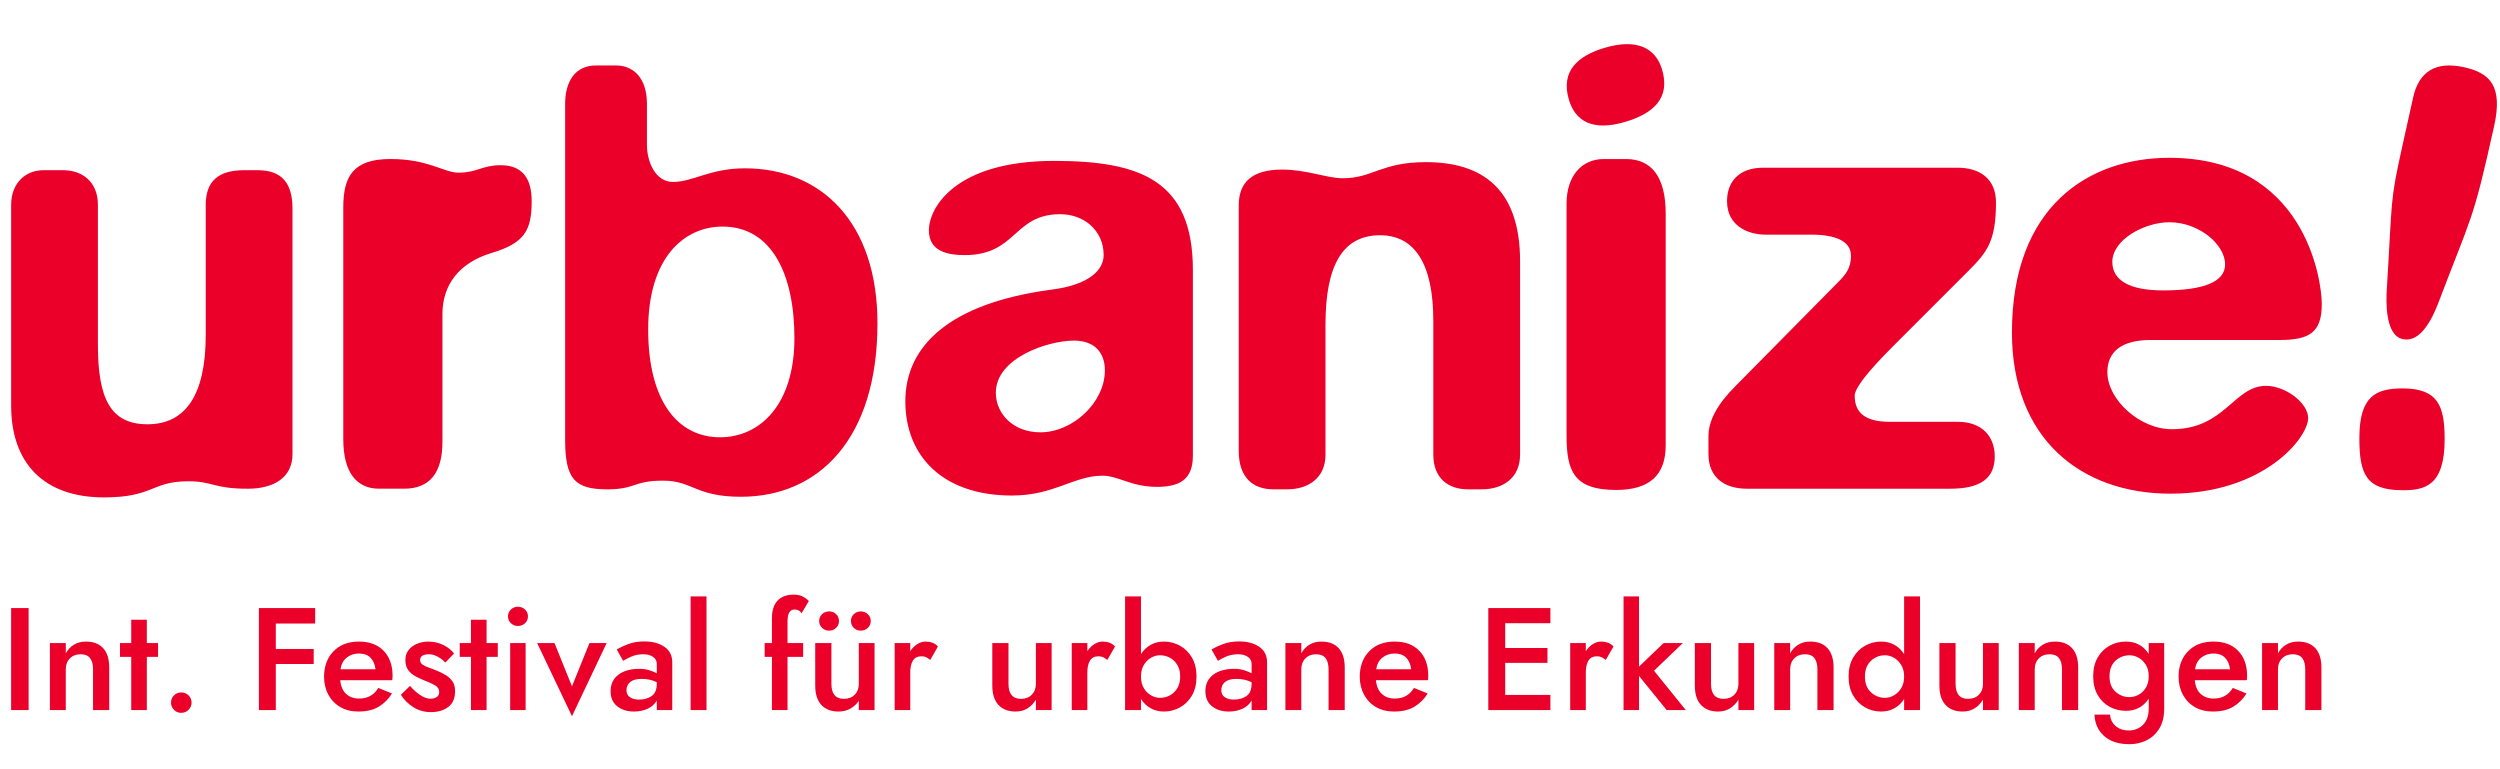
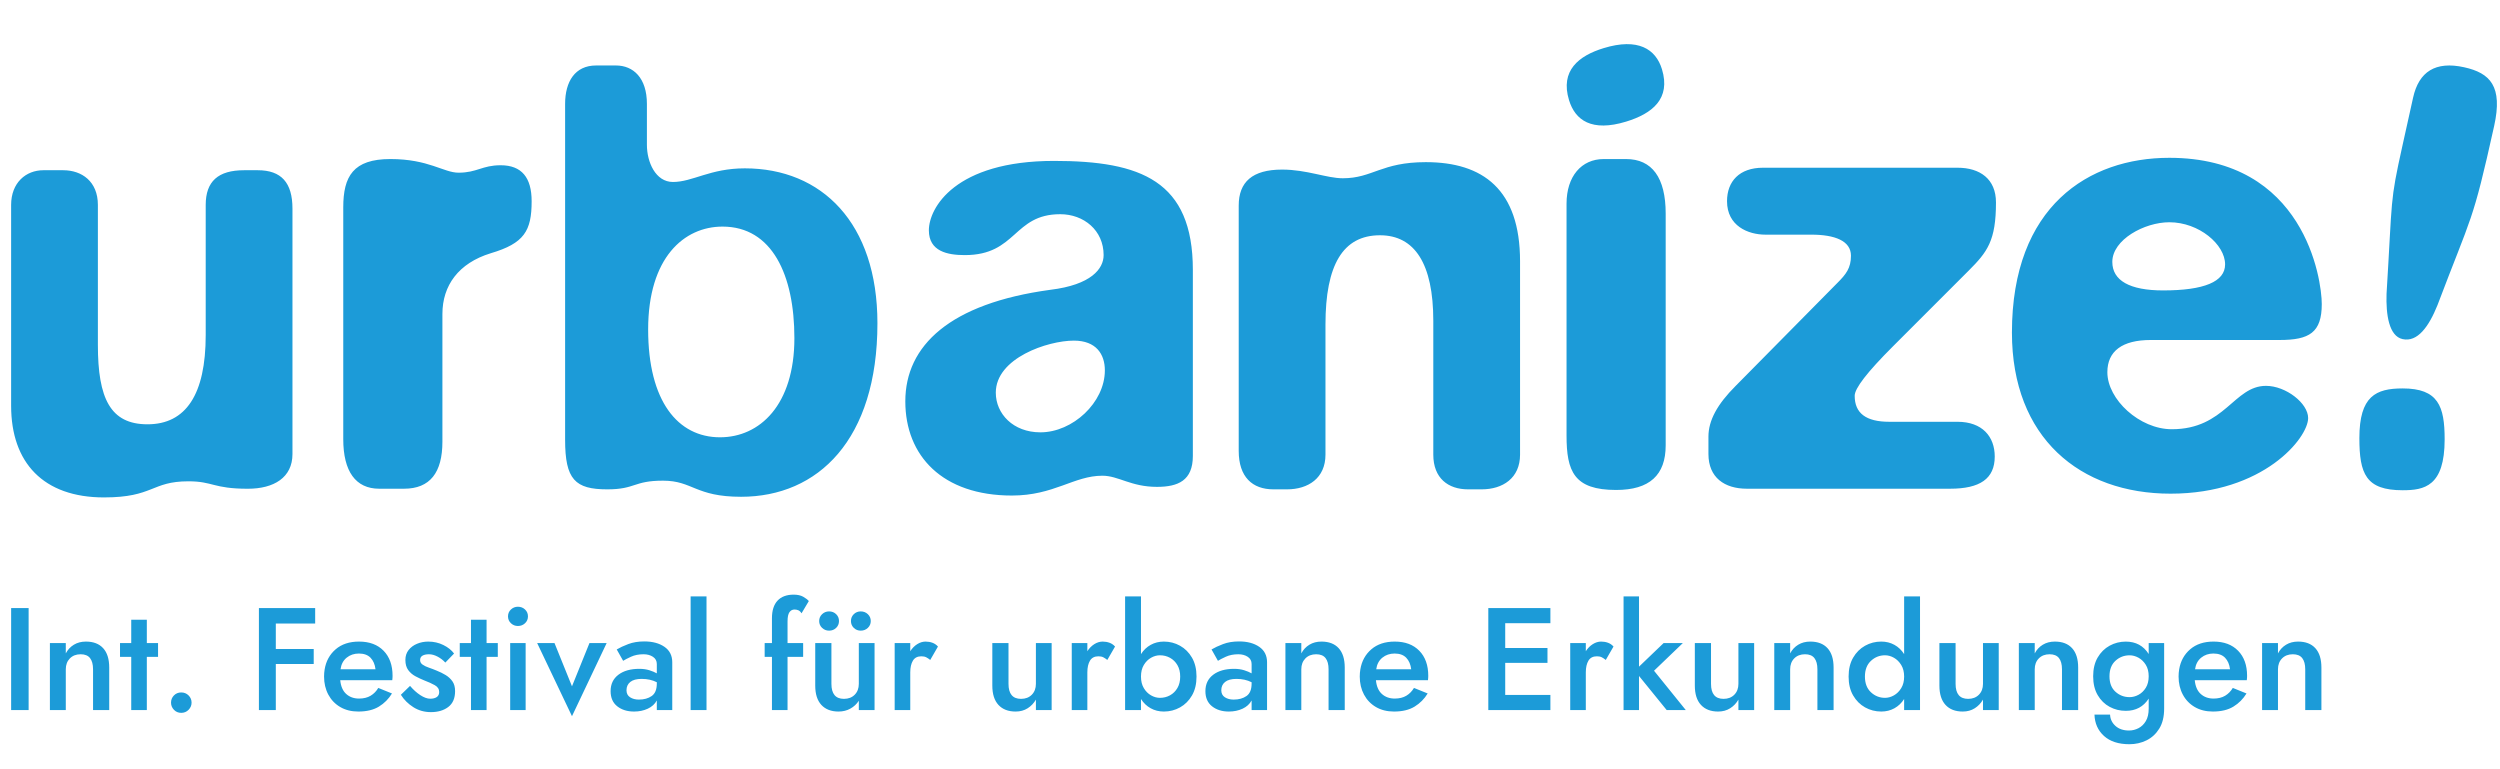
<svg xmlns="http://www.w3.org/2000/svg" width="937.77" height="288.25" version="1.1" viewBox="0 0 937.77 288.25" xml:space="preserve">
-   <g transform="matrix(1.3333 0 0 -1.3333 0 288.25)">
-     <g transform="scale(.1)" fill="#ea0029">
-       <g transform="matrix(9.3377 0 0 9.3377 6485.5 279.02)">
-         <path d="m0 0c0 1.464-0.3 2.583-0.901 3.36-0.599 0.775-1.544 1.163-2.832 1.163-1.346 0-2.429-0.417-3.249-1.252-0.82-0.833-1.23-1.924-1.23-3.271v-12.296h-4.787v20.2h4.787v-3.117c0.585 1.112 1.398 1.983 2.437 2.613 1.04 0.629 2.247 0.943 3.623 0.943 2.254 0 3.989-0.665 5.204-1.997 1.215-1.333 1.822-3.272 1.822-5.819v-12.823h-4.874zm-22.659 0h-10.54c0.205 1.493 0.82 2.657 1.844 3.492 1.026 0.834 2.254 1.251 3.689 1.251 1.523 0 2.694-0.425 3.514-1.274 0.819-0.848 1.317-2.005 1.493-3.469m5.138-1.976c0 3.191-0.901 5.708-2.702 7.553-1.799 1.844-4.267 2.767-7.398 2.767-2.899 0-5.248-0.776-7.049-2.328-1.801-1.551-2.906-3.571-3.316-6.06-0.058-0.351-0.102-0.702-0.132-1.054-0.029-0.351-0.043-0.717-0.043-1.098 0-2.02 0.424-3.828 1.273-5.423s2.05-2.848 3.602-3.755c1.551-0.907 3.366-1.361 5.444-1.361 2.519 0 4.59 0.498 6.215 1.493 1.625 0.996 2.934 2.313 3.93 3.952l-4.128 1.67c-0.586-0.996-1.354-1.78-2.306-2.351-0.951-0.57-2.115-0.856-3.49-0.856-1.552 0-2.84 0.461-3.865 1.384-1.025 0.922-1.625 2.305-1.8 4.149h15.676c0.03 0.235 0.052 0.469 0.066 0.703 0.015 0.234 0.023 0.439 0.023 0.615m-55.771 1.976c0 1.464-0.301 2.583-0.9 3.36-0.601 0.775-1.544 1.163-2.833 1.163-1.347 0-2.43-0.417-3.25-1.252-0.82-0.833-1.228-1.924-1.228-3.271v-12.296h-4.788v20.2h4.788v-3.117c0.584 1.112 1.397 1.983 2.436 2.613 1.039 0.629 2.247 0.943 3.624 0.943 2.253 0 3.988-0.665 5.203-1.997 1.215-1.333 1.823-3.272 1.823-5.819v-12.823h-4.875zm-32.057 7.904h-4.875v-12.823c0-2.547 0.616-4.486 1.844-5.818 1.23-1.332 2.958-1.998 5.182-1.998 1.377 0 2.585 0.329 3.624 0.988s1.866 1.53 2.481 2.613v-3.162h4.743v20.2h-4.743v-12.296c0-1.345-0.41-2.437-1.23-3.271-0.82-0.835-1.903-1.251-3.25-1.251-2.517 0-3.776 1.507-3.776 4.522zm-16.38-6.608c-0.585 0.951-1.318 1.676-2.195 2.173-0.879 0.498-1.772 0.747-2.68 0.747-1.638 0-3.059-0.564-4.259-1.691s-1.801-2.701-1.801-4.721 0.601-3.594 1.801-4.72c1.2-1.127 2.621-1.691 4.259-1.691 0.908 0 1.801 0.249 2.68 0.746 0.877 0.499 1.61 1.223 2.195 2.175 0.586 0.951 0.878 2.114 0.878 3.49s-0.292 2.54-0.878 3.492m0.878-13.592v3.337c-0.761-1.2-1.735-2.129-2.92-2.788s-2.51-0.988-3.974-0.988c-1.757 0-3.382 0.418-4.875 1.251-1.493 0.835-2.693 2.036-3.6 3.602-0.909 1.566-1.362 3.462-1.362 5.686 0 2.226 0.453 4.121 1.362 5.688 0.907 1.565 2.107 2.766 3.6 3.6 1.493 0.835 3.118 1.252 4.875 1.252 1.464 0 2.789-0.33 3.974-0.988 1.185-0.659 2.159-1.589 2.92-2.789v17.39h4.786v-34.253zm-26.129 0h4.875v12.823c0 2.547-0.608 4.486-1.823 5.819-1.214 1.332-2.948 1.997-5.203 1.997-1.377 0-2.584-0.314-3.623-0.943-1.04-0.63-1.852-1.501-2.437-2.613v3.117h-4.786v-20.2h4.786v12.296c0 1.347 0.41 2.438 1.229 3.271 0.82 0.835 1.903 1.252 3.25 1.252 1.288 0 2.232-0.388 2.832-1.163 0.601-0.777 0.9-1.896 0.9-3.36zm-32.056 7.904c0-3.015 1.258-4.522 3.776-4.522 1.347 0 2.43 0.416 3.25 1.251 0.82 0.834 1.23 1.926 1.23 3.271v12.296h4.742v-20.2h-4.742v3.162c-0.616-1.083-1.442-1.954-2.482-2.613-1.039-0.659-2.246-0.988-3.622-0.988-2.226 0-3.953 0.666-5.183 1.998-1.229 1.332-1.844 3.271-1.844 5.818v12.823h4.875zm-21.694 5.182v21.167h-4.655v-34.253h4.655v10.276l8.343-10.276h5.754l-9.574 11.857 8.695 8.343h-5.797zm-10.013 2.02c-0.438 0.352-0.848 0.623-1.228 0.813-0.382 0.19-0.864 0.285-1.45 0.285-1.171 0-2.02-0.439-2.547-1.317-0.527-0.879-0.79-2.049-0.79-3.513v-11.374h-4.699v20.2h4.699v-2.458c0.586 0.907 1.287 1.617 2.107 2.129 0.82 0.513 1.655 0.768 2.504 0.768 0.731 0 1.419-0.116 2.064-0.35 0.644-0.234 1.2-0.616 1.668-1.143zm-17.564-0.877v4.479h-12.735v7.465h13.613v4.566h-18.707v-30.739h18.707v4.567h-13.613v9.662zm-42.552 1.536c-0.82 0.849-1.992 1.274-3.513 1.274-1.435 0-2.665-0.417-3.689-1.251-1.025-0.835-1.64-1.999-1.844-3.492h10.539c-0.176 1.464-0.673 2.621-1.493 3.469m6.608-6.06c-0.014-0.234-0.036-0.468-0.065-0.703h-15.678c0.176-1.844 0.777-3.227 1.801-4.149 1.024-0.923 2.313-1.384 3.864-1.384 1.376 0 2.54 0.286 3.492 0.856 0.951 0.571 1.72 1.355 2.305 2.351l4.128-1.67c-0.996-1.639-2.306-2.956-3.931-3.952-1.625-0.995-3.696-1.493-6.213-1.493-2.079 0-3.894 0.454-5.446 1.361-1.551 0.907-2.751 2.16-3.6 3.755-0.85 1.596-1.274 3.403-1.274 5.423 0 0.381 0.015 0.747 0.044 1.098 0.029 0.352 0.073 0.703 0.132 1.054 0.41 2.489 1.514 4.509 3.315 6.06 1.801 1.552 4.15 2.328 7.048 2.328 3.133 0 5.599-0.922 7.4-2.767s2.701-4.362 2.701-7.553c0-0.176-8e-3 -0.381-0.023-0.615m-30.014-9.705h4.874v12.823c0 2.547-0.607 4.486-1.822 5.819-1.215 1.332-2.95 1.997-5.204 1.997-1.376 0-2.583-0.314-3.623-0.943-1.039-0.63-1.852-1.501-2.437-2.613v3.117h-4.787v-20.2h4.787v12.296c0 1.347 0.41 2.438 1.23 3.271 0.819 0.835 1.903 1.252 3.249 1.252 1.288 0 2.233-0.388 2.832-1.163 0.601-0.777 0.901-1.896 0.901-3.36zm-23.186 8.388c-1.318 0.673-2.84 1.009-4.568 1.009-1.522 0-2.664-0.306-3.425-0.922-0.762-0.614-1.142-1.449-1.142-2.502 0-0.937 0.359-1.64 1.076-2.109 0.718-0.468 1.603-0.702 2.657-0.702 1.551 0 2.84 0.358 3.864 1.076 1.025 0.717 1.538 1.969 1.538 3.755zm0-8.388v2.899c-0.586-1.083-1.493-1.911-2.723-2.482-1.23-0.57-2.606-0.856-4.129-0.856-2.048 0-3.739 0.527-5.072 1.581-1.332 1.054-1.997 2.576-1.997 4.567 0 2.108 0.782 3.754 2.349 4.941 1.566 1.185 3.667 1.778 6.302 1.778 1.112 0 2.114-0.139 3.008-0.417 0.892-0.278 1.646-0.594 2.262-0.945v2.811c0 0.936-0.389 1.661-1.164 2.174-0.777 0.512-1.72 0.768-2.833 0.768-1.434 0-2.693-0.249-3.777-0.746-1.083-0.498-1.873-0.908-2.37-1.23l-1.933 3.426c0.937 0.556 2.101 1.098 3.491 1.624 1.39 0.527 2.994 0.791 4.809 0.791 2.488 0 4.516-0.542 6.082-1.625s2.349-2.635 2.349-4.655v-14.404zm-21.518 10.1c0-1.346-0.279-2.496-0.835-3.447-0.556-0.952-1.295-1.683-2.217-2.195-0.922-0.513-1.94-0.769-3.053-0.769-0.907 0-1.799 0.249-2.678 0.746-0.878 0.499-1.603 1.223-2.173 2.175-0.572 0.951-0.858 2.114-0.858 3.49s0.286 2.54 0.858 3.492c0.57 0.951 1.295 1.676 2.173 2.173 0.879 0.498 1.771 0.747 2.678 0.747 1.113 0 2.131-0.256 3.053-0.769 0.922-0.512 1.661-1.244 2.217-2.196 0.556-0.951 0.835-2.1 0.835-3.447m4.918 0c0 2.226-0.454 4.121-1.361 5.688-0.908 1.565-2.108 2.766-3.602 3.6-1.493 0.835-3.118 1.252-4.874 1.252-1.464 0-2.788-0.33-3.974-0.988-1.186-0.659-2.159-1.589-2.921-2.789v17.39h-4.786v-34.253h4.786v3.337c0.762-1.2 1.735-2.129 2.921-2.788s2.51-0.988 3.974-0.988c1.756 0 3.381 0.418 4.874 1.251 1.494 0.835 2.694 2.036 3.602 3.602 0.907 1.566 1.361 3.462 1.361 5.686m-26.875 5.006c-0.439 0.352-0.849 0.623-1.229 0.813-0.382 0.19-0.864 0.285-1.45 0.285-1.171 0-2.02-0.439-2.547-1.317-0.527-0.879-0.79-2.049-0.79-3.513v-11.374h-4.699v20.2h4.699v-2.458c0.585 0.907 1.288 1.617 2.107 2.129 0.82 0.513 1.654 0.768 2.504 0.768 0.732 0 1.419-0.116 2.064-0.35 0.644-0.234 1.2-0.616 1.668-1.143zm-29.774 5.094h-4.874v-12.823c0-2.547 0.615-4.486 1.844-5.818 1.23-1.332 2.958-1.998 5.182-1.998 1.376 0 2.583 0.329 3.623 0.988 1.039 0.659 1.866 1.53 2.481 2.613v-3.162h4.743v20.2h-4.743v-12.296c0-1.345-0.41-2.437-1.229-3.271-0.82-0.835-1.903-1.251-3.25-1.251-2.517 0-3.777 1.507-3.777 4.522zm-23.58-5.094c-0.44 0.352-0.85 0.623-1.23 0.813s-0.864 0.285-1.45 0.285c-1.171 0-2.02-0.439-2.547-1.317-0.527-0.879-0.79-2.049-0.79-3.513v-11.374h-4.699v20.2h4.699v-2.458c0.586 0.907 1.289 1.617 2.108 2.129 0.82 0.513 1.654 0.768 2.503 0.768 0.732 0 1.42-0.116 2.064-0.35s1.2-0.616 1.668-1.143zm-29.774 5.094h-4.875v-12.823c0-2.547 0.615-4.486 1.845-5.818 1.229-1.332 2.957-1.998 5.181-1.998 1.318 0 2.504 0.293 3.558 0.879 1.053 0.584 1.903 1.376 2.547 2.37v-2.81h4.742v20.2h-4.742v-12.296c0-1.345-0.41-2.437-1.23-3.271-0.82-0.835-1.903-1.251-3.25-1.251-2.517 0-3.776 1.507-3.776 4.522zm5.885 6.631c0 0.82 0.285 1.508 0.856 2.064 0.571 0.557 1.266 0.835 2.086 0.835 0.849 0 1.566-0.278 2.151-0.835 0.585-0.556 0.878-1.244 0.878-2.064s-0.293-1.507-0.878-2.063-1.302-0.835-2.151-0.835c-0.82 0-1.515 0.279-2.086 0.835s-0.856 1.243-0.856 2.063m-8.696-2.063c0.586-0.556 1.288-0.835 2.108-0.835 0.849 0 1.559 0.279 2.13 0.835s0.856 1.243 0.856 2.063-0.285 1.508-0.856 2.064c-0.571 0.557-1.281 0.835-2.13 0.835-0.82 0-1.522-0.278-2.108-0.835-0.585-0.556-0.878-1.244-0.878-2.064s0.293-1.507 0.878-2.063m-6.191 4.391c-0.293 0.469-0.622 0.775-0.988 0.922-0.366 0.146-0.739 0.22-1.12 0.22-0.644 0-1.156-0.271-1.537-0.813-0.38-0.541-0.571-1.457-0.571-2.744v-6.544h4.699v-4.172h-4.699v-16.028h-4.698v16.028h-2.196v4.172h2.196v7.466c0 2.342 0.563 4.113 1.69 5.314 1.127 1.2 2.745 1.8 4.852 1.8 1.172 0 2.13-0.212 2.877-0.637 0.746-0.424 1.31-0.856 1.691-1.295zm-33.418-29.159h4.787v34.253h-4.787zm-10.187 8.388c-1.317 0.673-2.84 1.009-4.567 1.009-1.522 0-2.665-0.306-3.426-0.922-0.76-0.614-1.142-1.449-1.142-2.502 0-0.937 0.359-1.64 1.077-2.109 0.717-0.468 1.603-0.702 2.657-0.702 1.551 0 2.839 0.358 3.864 1.076 1.025 0.717 1.537 1.969 1.537 3.755zm0-8.388v2.899c-0.586-1.083-1.493-1.911-2.723-2.482-1.23-0.57-2.606-0.856-4.127-0.856-2.05 0-3.74 0.527-5.072 1.581-1.333 1.054-1.999 2.576-1.999 4.567 0 2.108 0.784 3.754 2.35 4.941 1.565 1.185 3.666 1.778 6.301 1.778 1.113 0 2.116-0.139 3.008-0.417 0.893-0.278 1.647-0.594 2.262-0.945v2.811c0 0.936-0.388 1.661-1.164 2.174-0.775 0.512-1.72 0.768-2.833 0.768-1.434 0-2.693-0.249-3.776-0.746-1.084-0.498-1.874-0.908-2.371-1.23l-1.933 3.426c0.937 0.556 2.101 1.098 3.492 1.624 1.391 0.527 2.993 0.791 4.808 0.791 2.488 0 4.516-0.542 6.082-1.625 1.567-1.083 2.349-2.635 2.349-4.655v-14.404zm-25.558-1.844 10.452 22.044h-5.182l-5.27-13.042-5.27 13.042h-5.225zm-19.277 30.081c0 0.82 0.293 1.508 0.877 2.064 0.586 0.556 1.289 0.835 2.109 0.835 0.848 0 1.566-0.279 2.152-0.835 0.584-0.556 0.877-1.244 0.877-2.064s-0.293-1.508-0.877-2.064c-0.586-0.557-1.304-0.835-2.152-0.835-0.82 0-1.523 0.278-2.109 0.835-0.584 0.556-0.877 1.244-0.877 2.064m0.658-28.237h4.656v20.2h-4.656zm-11.813 27.226h4.7v-7.026h3.381v-4.172h-3.381v-16.028h-4.7v16.028h-3.381v4.172h3.381zm-21.122-22.615c0.937-1.493 2.188-2.737 3.755-3.732 1.566-0.996 3.329-1.493 5.291-1.493 2.137 0 3.887 0.519 5.247 1.559 1.362 1.039 2.043 2.627 2.043 4.764 0 1.2-0.263 2.181-0.79 2.942s-1.215 1.398-2.064 1.91c-0.85 0.513-1.757 0.96-2.723 1.34-0.761 0.322-1.53 0.614-2.305 0.878-0.777 0.263-1.413 0.571-1.911 0.923-0.498 0.351-0.746 0.805-0.746 1.36 0 0.615 0.242 1.062 0.724 1.34 0.483 0.278 1.135 0.417 1.954 0.417 0.82 0 1.676-0.234 2.57-0.702 0.892-0.469 1.676-1.069 2.349-1.801l2.634 2.723c-0.76 1.024-1.837 1.88-3.228 2.568-1.39 0.688-2.904 1.032-4.544 1.032-1.2 0-2.328-0.219-3.381-0.658-1.055-0.439-1.903-1.069-2.547-1.888-0.645-0.82-0.966-1.815-0.966-2.987 0-1.259 0.285-2.275 0.856-3.052 0.571-0.775 1.295-1.398 2.173-1.865 0.879-0.469 1.786-0.894 2.723-1.274 1.171-0.44 2.203-0.908 3.096-1.406 0.893-0.497 1.339-1.185 1.339-2.063 0-0.674-0.241-1.179-0.724-1.516-0.483-0.336-1.149-0.504-1.999-0.504-0.878 0-1.865 0.359-2.963 1.075-1.098 0.718-2.13 1.648-3.097 2.789zm-9.133 11.154c-0.82 0.849-1.991 1.274-3.513 1.274-1.436 0-2.664-0.417-3.689-1.251-1.025-0.835-1.64-1.999-1.844-3.492h10.538c-0.175 1.464-0.673 2.621-1.492 3.469m6.608-6.06c-0.014-0.234-0.036-0.468-0.066-0.703h-15.677c0.176-1.844 0.777-3.227 1.801-4.149 1.024-0.923 2.313-1.384 3.865-1.384 1.375 0 2.539 0.286 3.49 0.856 0.952 0.571 1.721 1.355 2.305 2.351l4.129-1.67c-0.996-1.639-2.306-2.956-3.931-3.952-1.625-0.995-3.696-1.493-6.213-1.493-2.078 0-3.894 0.454-5.446 1.361-1.551 0.907-2.751 2.16-3.601 3.755-0.849 1.595-1.272 3.403-1.272 5.423 0 0.381 0.013 0.747 0.043 1.098 0.029 0.352 0.073 0.703 0.131 1.054 0.41 2.489 1.515 4.509 3.316 6.06 1.801 1.552 4.15 2.328 7.049 2.328 3.132 0 5.598-0.923 7.399-2.767 1.799-1.845 2.7-4.362 2.7-7.553 0-0.176-7e-3 -0.381-0.022-0.615m-23.734 4.172v4.523h-11.419v7.685h11.857v4.654h-16.95v-30.739h5.093v13.877zm-42.992-11.638c0 0.85 0.293 1.574 0.878 2.175 0.586 0.599 1.318 0.9 2.196 0.9 0.879 0 1.618-0.301 2.218-0.9 0.6-0.601 0.9-1.325 0.9-2.175 0-0.818-0.3-1.536-0.9-2.151s-1.339-0.922-2.218-0.922c-0.878 0-1.61 0.307-2.196 0.922-0.585 0.615-0.878 1.333-0.878 2.151m-11.988 17.961h-3.381v-4.172h3.381v-16.028h4.699v16.028h3.381v4.172h-3.381v7.026h-4.699zm-11.505-7.904c0 1.464-0.3 2.583-0.9 3.36-0.601 0.775-1.545 1.163-2.833 1.163-1.347 0-2.43-0.417-3.25-1.252-0.819-0.833-1.229-1.924-1.229-3.271v-12.296h-4.787v20.2h4.787v-3.117c0.585 1.112 1.398 1.983 2.437 2.613 1.039 0.629 2.247 0.943 3.623 0.943 2.254 0 3.989-0.665 5.204-1.997 1.215-1.333 1.822-3.272 1.822-5.819v-12.823h-4.874zm-24.68-12.296h5.27v30.739h-5.27zm733.2 81.577c0 9.97-1.918 15.339-12.655 15.339-8.054 0-13.038-2.301-13.038-14.956 0-10.737 1.917-15.721 13.038-15.721 6.519 0 12.655 1.15 12.655 15.338m-2.156 40.434c-2.616-6.491-6.025-11.234-10.517-10.238-4.118 0.914-5.037 7.401-4.832 13.641 1.815 29.449 0.943 27.285 4.76 44.507l3.238 14.6c1.743 7.862 6.774 11.067 15.385 9.159 7.862-1.743 11.691-5.734 9.034-17.715-6.556-29.575-6.642-26.415-17.068-53.954m-80.793 24.97c-7.469 0-17.177-5.229-17.177-11.95 0-5.601 5.227-8.588 15.309-8.588 12.323 0 18.672 2.614 18.672 7.841 0 5.975-7.842 12.697-16.804 12.697m33.233-35.475h-38.835c-8.588 0-13.069-3.361-13.069-9.71 0-8.214 9.708-17.176 19.418-17.176 16.057 0 18.67 13.069 28.379 13.069 5.975 0 12.697-5.227 12.697-9.708 0-5.975-13.444-22.778-41.45-22.778-27.26 0-47.796 16.803-47.796 48.543 0 38.088 23.151 52.651 47.423 52.651 40.702 0 45.93-36.594 45.93-44.063 0-8.588-3.735-10.828-12.697-10.828m-85.464 41.448c0-11.575-2.614-14.936-8.215-20.538l-22.778-22.778c-7.843-7.842-11.576-12.695-11.576-14.936 0-5.228 3.36-7.841 10.456-7.841h20.537c7.469 0 11.203-4.481 11.203-10.456 0-6.721-4.481-9.709-13.444-9.709h-61.24c-6.722 0-11.575 3.36-11.575 10.455v5.229c0 4.854 2.613 9.708 8.214 15.309l30.62 30.994c2.614 2.613 4.108 4.481 4.108 8.214 0 4.482-4.854 6.349-11.949 6.349h-13.817c-5.227 0-11.575 2.614-11.575 10.082 0 5.975 3.733 10.082 10.829 10.082h58.626c6.722 0 11.576-3.36 11.576-10.456m-111.46 13.071h-6.721c-6.722 0-11.202-5.229-11.202-13.443v-69.829c0-10.829 2.24-16.43 14.935-16.43 10.082 0 14.937 4.481 14.937 13.443v69.828c0 10.829-4.107 16.431-11.949 16.431m0.032 11.28c-10.356-3.166-15.347 0.384-17.203 6.455-2.729 8.928 2.935 13.393 10.434 15.685 10.356 3.166 15.703-0.276 17.559-6.346 2.73-8.928-2.934-13.392-10.79-15.794m-60.338-12.214c-13.443 0-16.057-4.855-25.019-4.855-4.855 0-10.829 2.614-18.298 2.614-8.961 0-13.069-3.734-13.069-10.828v-73.937c0-7.841 4.108-11.576 10.455-11.576h4.109c6.347 0 11.576 3.361 11.576 10.456v39.208c0 17.924 5.227 26.887 16.429 26.887 10.456 0 16.057-8.589 16.057-25.767v-40.328c0-7.095 4.481-10.456 10.456-10.456h4.107c6.349 0 11.577 3.361 11.577 10.456v58.252c0 21.658-11.203 29.874-28.38 29.874m-96.713-62.735c0-9.708-9.709-18.67-19.419-18.67-8.214 0-13.442 5.602-13.442 11.949 0 10.456 15.684 15.684 23.525 15.684 6.722 0 9.336-4.108 9.336-8.963m26.512-25.765v56.013c0 26.886-15.683 32.861-41.823 32.861-29.873 0-37.715-14.191-37.715-20.912 0-6.348 5.601-7.468 10.83-7.468 15.683 0 14.563 12.322 28.752 12.322 7.095 0 13.07-4.854 13.07-12.322 0-4.107-3.734-8.962-16.057-10.456-30.246-4.107-43.69-16.804-43.69-33.607 0-16.431 11.203-28.38 32.114-28.38 12.696 0 18.671 5.974 27.26 5.974 4.854 0 8.588-3.36 16.43-3.36 6.348 0 10.829 1.867 10.829 9.335m-141.71 69.082c-11.576 0-22.405-9.335-22.405-30.993s8.962-32.488 21.659-32.488c11.948 0 22.404 9.71 22.404 29.874 0 19.044-6.721 33.607-21.658 33.607m5.601-81.404c-13.816 0-14.563 4.854-23.525 4.854s-8.215-2.614-16.803-2.614c-9.71 0-12.696 2.987-12.696 14.937v101.2c0 6.721 2.986 11.575 9.335 11.575h5.974c5.228 0 9.336-3.734 9.336-11.575v-12.324c0-5.227 2.614-11.202 7.841-11.202 5.975 0 11.203 4.108 21.659 4.108 23.152 0 39.955-16.431 39.955-46.677 0-35.101-17.923-52.278-41.076-52.278m-72.442 99.888c6.347 0 9.334-3.734 9.334-10.829 0-8.962-2.24-12.696-12.322-15.683-9.709-2.988-14.563-9.709-14.563-18.298v-38.461c0-9.336-3.735-14.19-11.576-14.19h-7.468c-7.095 0-10.829 5.228-10.829 14.936v69.83c0 9.334 2.987 14.563 14.189 14.563 11.577 0 16.057-4.109 20.538-4.109 5.602 0 7.096 2.241 12.697 2.241m-119.49-100.08c14.936 0 14.19 4.854 25.392 4.854 7.468 0 7.468-2.24 17.924-2.24 7.842 0 13.443 3.36 13.443 10.455v73.937c0 7.841-3.361 11.576-10.456 11.576h-4.107c-7.842 0-11.576-3.361-11.576-10.456v-39.208c0-17.925-5.975-26.887-17.55-26.887-11.203 0-14.937 7.842-14.937 23.899v42.196c0 7.095-4.855 10.456-10.456 10.456h-5.975c-5.228 0-9.709-3.735-9.709-10.456v-60.494c0-17.177 9.709-27.632 28.007-27.632m616.03-53.893c0-1.377-0.293-2.533-0.877-3.47-0.586-0.937-1.319-1.64-2.196-2.108-0.878-0.469-1.772-0.703-2.679-0.703-1.64 0-3.06 0.542-4.26 1.625-1.2 1.084-1.8 2.636-1.8 4.656s0.6 3.579 1.8 4.677c1.2 1.097 2.62 1.646 4.26 1.646 0.907 0 1.801-0.242 2.679-0.724 0.877-0.484 1.61-1.194 2.196-2.13 0.584-0.937 0.877-2.094 0.877-3.469m4.656-9.749v19.76h-4.656v-3.293c-1.58 2.488-3.878 3.733-6.894 3.733-1.757 0-3.382-0.41-4.875-1.23s-2.693-2.005-3.6-3.556c-0.908-1.553-1.362-3.441-1.362-5.665 0-2.226 0.454-4.114 1.362-5.665 0.907-1.552 2.107-2.731 3.6-3.536s3.118-1.207 4.875-1.207c3.016 0 5.314 1.23 6.894 3.688v-3.029c0-1.523-0.285-2.767-0.856-3.734-0.571-0.965-1.31-1.683-2.217-2.151-0.908-0.468-1.859-0.702-2.855-0.702-1.698 0-3.059 0.461-4.084 1.383-1.024 0.922-1.566 2.056-1.625 3.403h-4.699c0.089-2.635 1.047-4.779 2.877-6.434 1.83-1.653 4.384-2.481 7.663-2.481 1.845 0 3.557 0.389 5.138 1.164 1.58 0.776 2.861 1.954 3.842 3.535s1.472 3.587 1.472 6.017" fill="#ea0029" />
-       </g>
-     </g>
-   </g>
+   <path d="m864.71 251.05c0-1.823-0.373-3.216-1.122-4.183-0.746-0.965-1.922-1.448-3.526-1.448-1.676 0-3.024 0.519-4.045 1.559-1.021 1.037-1.531 2.395-1.531 4.072v15.308h-5.96v-25.149h5.96v3.881c0.728-1.384 1.74-2.469 3.034-3.253 1.295-0.783 2.797-1.174 4.511-1.174 2.806 0 4.966 0.828 6.479 2.486 1.513 1.66 2.268 4.074 2.268 7.245v15.965h-6.068zm-28.21 0h-13.122c0.255-1.859 1.021-3.308 2.296-4.348 1.277-1.038 2.806-1.558 4.593-1.558 1.896 0 3.354 0.529 4.375 1.586 1.02 1.056 1.64 2.496 1.859 4.319m6.397 2.46c0-3.973-1.122-7.106-3.364-9.403-2.24-2.296-5.312-3.445-9.21-3.445-3.609 0-6.534 0.966-8.776 2.898-2.242 1.931-3.618 4.446-4.128 7.545-0.072 0.437-0.127 0.874-0.164 1.312-0.036 0.437-0.053 0.893-0.053 1.367 0 2.515 0.528 4.766 1.585 6.752 1.057 1.986 2.552 3.546 4.484 4.675 1.931 1.129 4.191 1.694 6.778 1.694 3.136 0 5.715-0.62 7.738-1.859 2.023-1.24 3.653-2.88 4.893-4.92l-5.139-2.079c-0.73 1.24-1.686 2.216-2.871 2.927-1.184 0.71-2.633 1.066-4.345 1.066-1.932 0-3.536-0.574-4.812-1.723-1.276-1.148-2.023-2.87-2.241-5.165h19.517c0.037-0.293 0.065-0.584 0.082-0.875 0.019-0.291 0.029-0.547 0.029-0.766m-69.435-2.46c0-1.823-0.375-3.216-1.121-4.183-0.748-0.965-1.922-1.448-3.527-1.448-1.677 0-3.025 0.519-4.046 1.559-1.021 1.037-1.529 2.395-1.529 4.072v15.308h-5.961v-25.149h5.961v3.881c0.727-1.384 1.739-2.469 3.033-3.253 1.294-0.783 2.797-1.174 4.512-1.174 2.805 0 4.965 0.828 6.478 2.486 1.513 1.66 2.27 4.074 2.27 7.245v15.965h-6.069zm-39.911-9.84h-6.069v15.965c0 3.171 0.767 5.585 2.296 7.243 1.531 1.658 3.683 2.487 6.452 2.487 1.714 0 3.218-0.41 4.512-1.23s2.323-1.905 3.089-3.253v3.937h5.905v-25.149h-5.905v15.308c0 1.675-0.51 3.034-1.531 4.072-1.021 1.04-2.369 1.558-4.046 1.558-3.134 0-4.701-1.876-4.701-5.63zm-20.393 8.227c-0.728-1.184-1.641-2.087-2.733-2.705-1.094-0.62-2.206-0.93-3.337-0.93-2.039 0-3.808 0.702-5.302 2.105-1.494 1.403-2.242 3.363-2.242 5.878s0.748 4.474 2.242 5.876c1.494 1.403 3.263 2.105 5.302 2.105 1.131 0 2.242-0.31 3.337-0.929 1.092-0.621 2.004-1.523 2.733-2.708 0.73-1.184 1.093-2.632 1.093-4.345s-0.364-3.162-1.093-4.348m1.093 16.922v-4.155c-0.947 1.494-2.16 2.651-3.635 3.471s-3.125 1.23-4.948 1.23c-2.188 0-4.211-0.52-6.069-1.558-1.859-1.04-3.353-2.535-4.482-4.484-1.132-1.95-1.696-4.31-1.696-7.079 0-2.771 0.564-5.131 1.696-7.082 1.129-1.948 2.623-3.444 4.482-4.482 1.859-1.04 3.882-1.559 6.069-1.559 1.823 0 3.472 0.411 4.948 1.23 1.475 0.82 2.688 1.978 3.635 3.472v-21.65h5.959v42.645zm-32.53 0h6.069v-15.965c0-3.171-0.757-5.585-2.27-7.245-1.511-1.658-3.67-2.486-6.478-2.486-1.714 0-3.217 0.391-4.511 1.174-1.295 0.784-2.306 1.869-3.034 3.253v-3.881h-5.959v25.149h5.959v-15.308c0-1.677 0.51-3.035 1.53-4.072 1.021-1.04 2.369-1.559 4.046-1.559 1.604 0 2.779 0.483 3.526 1.448 0.748 0.967 1.121 2.361 1.121 4.183zm-39.91-9.84c0 3.754 1.566 5.63 4.701 5.63 1.677 0 3.025-0.518 4.046-1.558 1.021-1.038 1.531-2.398 1.531-4.072v-15.308h5.904v25.149h-5.904v-3.937c-0.767 1.348-1.795 2.433-3.09 3.253-1.294 0.82-2.796 1.23-4.509 1.23-2.771 0-4.921-0.829-6.453-2.487-1.53-1.658-2.296-4.072-2.296-7.243v-15.965h6.069zm-27.009-6.452v-26.353h-5.795v42.645h5.795v-12.794l10.387 12.794h7.164l-11.92-14.762 10.825-10.387h-7.217zm-12.466-2.515c-0.545-0.438-1.056-0.776-1.529-1.012-0.476-0.237-1.076-0.355-1.805-0.355-1.458 0-2.515 0.547-3.171 1.64-0.656 1.094-0.984 2.551-0.984 4.374v14.161h-5.85v-25.149h5.85v3.06c0.73-1.129 1.602-2.013 2.623-2.651 1.021-0.639 2.061-0.956 3.118-0.956 0.91 0 1.767 0.144 2.57 0.436 0.802 0.291 1.494 0.767 2.077 1.423zm-21.867 1.092v-5.576h-15.855v-9.294h16.948v-5.685h-23.29v38.27h23.29v-5.686h-16.948v-12.029zm-52.977-1.912c-1.021-1.057-2.48-1.586-4.374-1.586-1.787 0-3.318 0.519-4.593 1.558-1.276 1.04-2.042 2.489-2.296 4.348h13.121c-0.219-1.823-0.838-3.263-1.859-4.319m8.227 7.545c-0.017 0.291-0.045 0.583-0.081 0.875h-19.519c0.219 2.296 0.967 4.018 2.242 5.165 1.275 1.149 2.88 1.723 4.811 1.723 1.713 0 3.162-0.356 4.348-1.066 1.184-0.711 2.141-1.687 2.87-2.927l5.139 2.079c-1.24 2.041-2.871 3.68-4.894 4.92-2.023 1.239-4.601 1.859-7.735 1.859-2.588 0-4.848-0.565-6.78-1.694-1.931-1.129-3.425-2.689-4.482-4.675-1.058-1.987-1.586-4.237-1.586-6.752 0-0.474 0.019-0.93 0.055-1.367 0.036-0.438 0.091-0.875 0.164-1.312 0.51-3.099 1.885-5.614 4.127-7.545 2.242-1.932 5.167-2.898 8.775-2.898 3.901 0 6.971 1.148 9.213 3.445 2.242 2.297 3.363 5.431 3.363 9.403 0 0.219-0.01 0.474-0.029 0.766m-37.367 12.083h6.068v-15.965c0-3.171-0.756-5.585-2.268-7.245-1.513-1.658-3.673-2.486-6.479-2.486-1.713 0-3.216 0.391-4.511 1.174-1.294 0.784-2.306 1.869-3.034 3.253v-3.881h-5.96v25.149h5.96v-15.308c0-1.677 0.51-3.035 1.531-4.072 1.02-1.04 2.369-1.559 4.045-1.559 1.604 0 2.78 0.483 3.526 1.448 0.748 0.967 1.122 2.361 1.122 4.183zm-28.867-10.443c-1.641-0.838-3.536-1.256-5.687-1.256-1.895 0-3.317 0.381-4.264 1.148-0.949 0.764-1.422 1.804-1.422 3.115 0 1.167 0.447 2.042 1.34 2.626 0.894 0.583 1.996 0.874 3.308 0.874 1.931 0 3.536-0.446 4.811-1.34 1.276-0.893 1.915-2.451 1.915-4.675zm0 10.443v-3.609c-0.73 1.348-1.859 2.379-3.39 3.09-1.531 0.71-3.244 1.066-5.141 1.066-2.55 0-4.655-0.656-6.315-1.968-1.658-1.312-2.486-3.207-2.486-5.686 0-2.624 0.974-4.674 2.925-6.152 1.95-1.475 4.565-2.214 7.846-2.214 1.384 0 2.632 0.173 3.745 0.519 1.111 0.346 2.049 0.74 2.816 1.177v-3.5c0-1.165-0.484-2.068-1.449-2.707-0.967-0.637-2.141-0.956-3.527-0.956-1.785 0-3.353 0.31-4.702 0.929-1.348 0.62-2.332 1.131-2.951 1.531l-2.407-4.265c1.167-0.692 2.616-1.367 4.346-2.022 1.731-0.656 3.728-0.985 5.987-0.985 3.098 0 5.622 0.675 7.572 2.023s2.925 3.281 2.925 5.795v17.933zm-26.79-12.574c0 1.676-0.347 3.107-1.04 4.292-0.692 1.185-1.612 2.095-2.76 2.733-1.148 0.639-2.415 0.957-3.801 0.957-1.129 0-2.24-0.31-3.334-0.929-1.093-0.621-1.996-1.523-2.705-2.708-0.712-1.184-1.068-2.632-1.068-4.345s0.356-3.162 1.068-4.348c0.71-1.184 1.612-2.087 2.705-2.705 1.094-0.62 2.205-0.93 3.334-0.93 1.386 0 2.653 0.319 3.801 0.957 1.148 0.637 2.068 1.549 2.76 2.734 0.692 1.184 1.04 2.615 1.04 4.292m6.123 0c0-2.771-0.565-5.131-1.694-7.082-1.131-1.948-2.624-3.444-4.484-4.482-1.859-1.04-3.882-1.559-6.068-1.559-1.823 0-3.471 0.411-4.948 1.23-1.477 0.82-2.688 1.978-3.637 3.472v-21.65h-5.958v42.645h5.958v-4.155c0.949 1.494 2.16 2.651 3.637 3.471 1.477 0.82 3.125 1.23 4.948 1.23 2.186 0 4.209-0.52 6.068-1.558 1.86-1.04 3.354-2.535 4.484-4.484 1.129-1.95 1.694-4.31 1.694-7.079m-33.459-6.232c-0.547-0.438-1.057-0.776-1.53-1.012-0.476-0.237-1.076-0.355-1.805-0.355-1.458 0-2.515 0.547-3.171 1.64-0.656 1.094-0.984 2.551-0.984 4.374v14.161h-5.85v-25.149h5.85v3.06c0.728-1.129 1.604-2.013 2.623-2.651 1.021-0.639 2.059-0.956 3.118-0.956 0.911 0 1.767 0.144 2.57 0.436 0.802 0.291 1.494 0.767 2.077 1.423zm-37.068-6.342h-6.068v15.965c0 3.171 0.766 5.585 2.296 7.243 1.531 1.658 3.683 2.487 6.452 2.487 1.713 0 3.216-0.41 4.511-1.23 1.294-0.82 2.323-1.905 3.089-3.253v3.937h5.905v-25.149h-5.905v15.308c0 1.675-0.51 3.034-1.53 4.072-1.021 1.04-2.369 1.558-4.046 1.558-3.134 0-4.702-1.876-4.702-5.63zm-29.357 6.342c-0.548-0.438-1.058-0.776-1.531-1.012s-1.076-0.355-1.805-0.355c-1.458 0-2.515 0.547-3.171 1.64-0.656 1.094-0.984 2.551-0.984 4.374v14.161h-5.85v-25.149h5.85v3.06c0.73-1.129 1.605-2.013 2.624-2.651 1.021-0.639 2.059-0.956 3.116-0.956 0.911 0 1.768 0.144 2.57 0.436s1.494 0.767 2.077 1.423zm-37.068-6.342h-6.069v15.965c0 3.171 0.766 5.585 2.297 7.243 1.53 1.658 3.681 2.487 6.45 2.487 1.641 0 3.118-0.365 4.43-1.094 1.311-0.727 2.369-1.713 3.171-2.951v3.498h5.904v-25.149h-5.904v15.308c0 1.675-0.51 3.034-1.531 4.072-1.021 1.04-2.369 1.558-4.046 1.558-3.134 0-4.701-1.876-4.701-5.63zm7.327-8.256c0-1.021 0.355-1.877 1.066-2.57 0.711-0.693 1.576-1.04 2.597-1.04 1.057 0 1.95 0.346 2.678 1.04 0.728 0.692 1.093 1.549 1.093 2.57s-0.365 1.876-1.093 2.568c-0.728 0.692-1.621 1.04-2.678 1.04-1.021 0-1.886-0.347-2.597-1.04-0.711-0.692-1.066-1.548-1.066-2.568m-10.826 2.568c0.73 0.692 1.604 1.04 2.624 1.04 1.057 0 1.941-0.347 2.652-1.04 0.711-0.692 1.066-1.548 1.066-2.568s-0.355-1.877-1.066-2.57c-0.711-0.693-1.595-1.04-2.652-1.04-1.021 0-1.895 0.346-2.624 1.04-0.728 0.692-1.093 1.549-1.093 2.57s0.365 1.876 1.093 2.568m-7.708-5.467c-0.365-0.584-0.774-0.965-1.23-1.148-0.456-0.182-0.92-0.274-1.394-0.274-0.802 0-1.439 0.337-1.914 1.012-0.473 0.674-0.711 1.814-0.711 3.416v8.147h5.85v5.194h-5.85v19.955h-5.849v-19.955h-2.734v-5.194h2.734v-9.295c0-2.916 0.701-5.121 2.104-6.616 1.403-1.494 3.417-2.241 6.041-2.241 1.459 0 2.652 0.264 3.582 0.793 0.929 0.528 1.631 1.066 2.105 1.612zm-41.605 36.303h5.96v-42.645h-5.96zm-12.683-10.443c-1.64-0.838-3.536-1.256-5.686-1.256-1.895 0-3.318 0.381-4.265 1.148-0.946 0.764-1.422 1.804-1.422 3.115 0 1.167 0.447 2.042 1.341 2.626 0.893 0.583 1.996 0.874 3.308 0.874 1.931 0 3.534-0.446 4.811-1.34 1.276-0.893 1.914-2.451 1.914-4.675zm0 10.443v-3.609c-0.73 1.348-1.859 2.379-3.39 3.09-1.531 0.71-3.244 1.066-5.138 1.066-2.552 0-4.656-0.656-6.315-1.968-1.66-1.312-2.489-3.207-2.489-5.686 0-2.624 0.976-4.674 2.926-6.152 1.948-1.475 4.564-2.214 7.845-2.214 1.386 0 2.634 0.173 3.745 0.519 1.112 0.346 2.05 0.74 2.816 1.177v-3.5c0-1.165-0.483-2.068-1.449-2.707-0.965-0.637-2.141-0.956-3.527-0.956-1.785 0-3.353 0.31-4.701 0.929-1.35 0.62-2.333 1.131-2.952 1.531l-2.407-4.265c1.167-0.692 2.616-1.367 4.348-2.022 1.732-0.656 3.726-0.985 5.986-0.985 3.098 0 5.622 0.675 7.572 2.023 1.951 1.348 2.925 3.281 2.925 5.795v17.933zm-31.82 2.296 13.013-27.445h-6.452l-6.561 16.237-6.561-16.237h-6.505zm-24-37.451c0-1.021 0.365-1.877 1.092-2.57 0.73-0.692 1.605-1.04 2.626-1.04 1.056 0 1.95 0.347 2.679 1.04 0.727 0.692 1.092 1.549 1.092 2.57 0 1.021-0.365 1.877-1.092 2.57-0.73 0.693-1.623 1.04-2.679 1.04-1.021 0-1.896-0.346-2.626-1.04-0.727-0.692-1.092-1.549-1.092-2.57m0.819 35.155h5.797v-25.149h-5.797zm-14.707-33.896h5.851v8.747h4.209v5.194h-4.209v19.955h-5.851v-19.955h-4.209v-5.194h4.209zm-26.297 28.156c1.167 1.859 2.724 3.408 4.675 4.646 1.95 1.24 4.145 1.859 6.587 1.859 2.661 0 4.839-0.646 6.532-1.941 1.696-1.294 2.543-3.271 2.543-5.931 0-1.494-0.327-2.715-0.984-3.663-0.656-0.947-1.513-1.74-2.57-2.378-1.058-0.639-2.188-1.195-3.39-1.668-0.947-0.401-1.905-0.764-2.87-1.093-0.967-0.327-1.759-0.711-2.379-1.149-0.62-0.437-0.929-1.002-0.929-1.693 0-0.766 0.301-1.322 0.901-1.668 0.601-0.346 1.413-0.519 2.433-0.519 1.021 0 2.087 0.291 3.2 0.874 1.111 0.584 2.087 1.331 2.925 2.242l3.279-3.39c-0.946-1.275-2.287-2.341-4.019-3.197-1.73-0.857-3.615-1.285-5.657-1.285-1.494 0-2.898 0.273-4.209 0.819-1.313 0.547-2.369 1.331-3.171 2.351-0.803 1.021-1.203 2.26-1.203 3.719 0 1.567 0.355 2.832 1.066 3.8 0.711 0.965 1.612 1.74 2.705 2.322 1.094 0.584 2.224 1.113 3.39 1.586 1.458 0.548 2.743 1.131 3.854 1.75 1.112 0.619 1.667 1.475 1.667 2.568 0 0.839-0.3 1.468-0.901 1.887-0.601 0.418-1.431 0.627-2.489 0.627-1.093 0-2.322-0.447-3.689-1.338-1.367-0.894-2.652-2.052-3.856-3.472zm-11.371-13.887c-1.021-1.057-2.479-1.586-4.374-1.586-1.788 0-3.317 0.519-4.593 1.558-1.276 1.04-2.042 2.489-2.296 4.348h13.12c-0.218-1.823-0.838-3.263-1.857-4.319m8.227 7.545c-0.017 0.291-0.045 0.583-0.082 0.875h-19.518c0.219 2.296 0.967 4.018 2.242 5.165 1.275 1.149 2.88 1.723 4.812 1.723 1.712 0 3.161-0.356 4.345-1.066 1.185-0.711 2.143-1.687 2.87-2.927l5.141 2.079c-1.24 2.041-2.871 3.68-4.894 4.92-2.023 1.239-4.601 1.859-7.735 1.859-2.587 0-4.848-0.565-6.78-1.694-1.931-1.129-3.425-2.689-4.483-4.675-1.057-1.986-1.584-4.237-1.584-6.752 0-0.474 0.016-0.93 0.053-1.367 0.036-0.438 0.091-0.875 0.163-1.312 0.51-3.099 1.886-5.614 4.128-7.545 2.242-1.932 5.167-2.898 8.776-2.898 3.899 0 6.97 1.149 9.212 3.445 2.24 2.297 3.361 5.431 3.361 9.403 0 0.219-9e-3 0.474-0.027 0.766m-29.549-5.194v-5.631h-14.217v-9.568h14.762v-5.794h-21.103v38.27h6.341v-17.277zm-53.525 14.489c0-1.058 0.365-1.96 1.093-2.708 0.73-0.746 1.641-1.121 2.734-1.121 1.094 0 2.014 0.375 2.761 1.121 0.747 0.748 1.121 1.65 1.121 2.708 0 1.018-0.373 1.912-1.121 2.678-0.747 0.766-1.667 1.148-2.761 1.148-1.093 0-2.004-0.382-2.734-1.148-0.728-0.766-1.093-1.66-1.093-2.678m-14.925-22.361h-4.209v5.194h4.209v19.955h5.85v-19.955h4.209v-5.194h-4.209v-8.747h-5.85zm-14.324 9.84c0-1.823-0.373-3.216-1.121-4.183-0.748-0.965-1.923-1.448-3.527-1.448-1.677 0-3.025 0.519-4.046 1.559-1.02 1.037-1.53 2.395-1.53 4.072v15.308h-5.96v-25.149h5.96v3.881c0.728-1.384 1.74-2.469 3.034-3.253 1.294-0.783 2.797-1.174 4.511-1.174 2.806 0 4.966 0.828 6.479 2.486 1.513 1.66 2.268 4.074 2.268 7.245v15.965h-6.068zm-30.726 15.308h6.561v-38.27h-6.561zm912.83-101.56c0-12.413-2.388-19.097-15.755-19.097-10.027 0-16.232 2.865-16.232 18.62 0 13.368 2.387 19.573 16.232 19.573 8.116 0 15.755-1.432 15.755-19.096m-2.684-50.34c-3.257 8.081-7.501 13.986-13.094 12.746-5.127-1.138-6.271-9.214-6.016-16.983 2.26-36.664 1.174-33.97 5.926-55.411l4.031-18.177c2.17-9.788 8.434-13.778 19.154-11.403 9.788 2.17 14.555 7.139 11.247 22.055-8.162 36.821-8.269 32.887-21.25 67.172m-100.59-31.088c-9.299 0-21.385 6.51-21.385 14.878 0 6.973 6.508 10.692 19.06 10.692 15.342 0 23.247-3.254 23.247-9.762 0-7.439-9.763-15.808-20.921-15.808m41.375 44.166h-48.349c-10.692 0-16.271 4.184-16.271 12.089 0 10.226 12.086 21.384 24.175 21.384 19.991 0 23.244-16.271 35.332-16.271 7.439 0 15.808 6.508 15.808 12.086 0 7.439-16.738 28.358-51.605 28.358-33.939 0-59.506-20.92-59.506-60.436 0-47.419 28.823-65.55 59.041-65.55 50.674 0 57.183 45.559 57.183 54.858 0 10.692-4.65 13.481-15.808 13.481m-106.4-51.603c0 14.411-3.254 18.595-10.228 25.57l-28.359 28.359c-9.764 9.763-14.412 15.805-14.412 18.595 0 6.509 4.183 9.762 13.018 9.762h25.568c9.299 0 13.948 5.579 13.948 13.018 0 8.368-5.579 12.088-16.738 12.088h-76.244c-8.369 0-14.411-4.183-14.411-13.016v-6.51c0-6.043 3.253-12.086 10.226-19.06l38.122-38.587c3.254-3.253 5.114-5.579 5.114-10.226 0-5.58-6.043-7.904-14.876-7.904h-17.202c-6.508 0-14.411-3.254-14.411-12.552 0-7.439 4.648-12.552 13.482-12.552h72.989c8.369 0 14.412 4.183 14.412 13.018m-138.77-16.273h-8.368c-8.369 0-13.946 6.51-13.946 16.736v86.937c0 13.482 2.789 20.455 18.594 20.455 12.552 0 18.596-5.579 18.596-16.736v-86.936c0-13.482-5.113-20.457-14.876-20.457m0.04-14.044c-12.893 3.942-19.107-0.478-21.418-8.036-3.398-11.115 3.654-16.674 12.99-19.528 12.893-3.942 19.55 0.344 21.861 7.901 3.399 11.115-3.653 16.673-13.434 19.663m-75.121 15.206c-16.736 0-19.991 6.045-31.149 6.045-6.044 0-13.482-3.254-22.781-3.254-11.156 0-16.271 4.649-16.271 13.481v92.051c0 9.762 5.114 14.412 13.016 14.412h5.116c7.902 0 14.412-4.184 14.412-13.018v-48.814c0-22.315 6.508-33.474 20.454-33.474 13.018 0 19.991 10.693 19.991 32.08v50.208c0 8.833 5.579 13.018 13.018 13.018h5.113c7.904 0 14.413-4.184 14.413-13.018v-72.523c0-26.964-13.948-37.193-35.333-37.193m-120.41 78.105c0 12.086-12.088 23.244-24.177 23.244-10.226 0-16.735-6.974-16.735-14.876 0-13.018 19.527-19.527 29.289-19.527 8.369 0 11.623 5.114 11.623 11.159m33.007 32.077v-69.736c0-33.473-19.525-40.912-52.069-40.912-37.192 0-46.955 17.668-46.955 26.035 0 7.903 6.973 9.298 13.483 9.298 19.525 0 18.131-15.341 35.796-15.341 8.833 0 16.272 6.043 16.272 15.341 0 5.113-4.649 11.158-19.991 13.018-37.656 5.113-54.394 20.921-54.394 41.841 0 20.457 13.948 35.333 39.982 35.333 15.806 0 23.245-7.438 33.939-7.438 6.043 0 10.692 4.183 20.455 4.183 7.903 0 13.482-2.324 13.482-11.622m-176.43-86.007c-14.412 0-27.894 11.622-27.894 38.586 0 26.964 11.158 40.447 26.965 40.447 14.875 0 27.893-12.089 27.893-37.193 0-23.71-8.368-41.841-26.964-41.841m6.973 101.35c-17.201 0-18.131-6.043-29.289-6.043s-10.228 3.254-20.92 3.254c-12.089 0-15.806-3.719-15.806-18.596v-125.99c0-8.368 3.718-14.411 11.622-14.411h7.438c6.509 0 11.623 4.649 11.623 14.411v15.343c0 6.508 3.254 13.946 9.762 13.946 7.439 0 13.948-5.114 26.965-5.114 28.824 0 49.744 20.457 49.744 58.113 0 43.701-22.314 65.086-51.139 65.086m-90.19-124.36c7.902 0 11.621 4.649 11.621 13.482 0 11.158-2.789 15.806-15.341 19.525-12.088 3.72-18.131 12.088-18.131 22.781v47.884c0 11.623-4.65 17.666-14.412 17.666h-9.298c-8.833 0-13.482-6.509-13.482-18.595v-86.938c0-11.621 3.719-18.131 17.665-18.131 14.413 0 19.991 5.116 25.57 5.116 6.974 0 8.835-2.79 15.808-2.79m-148.76 124.6c18.595 0 17.666-6.043 31.613-6.043 9.298 0 9.298 2.789 22.315 2.789 9.763 0 16.736-4.183 16.736-13.016v-92.051c0-9.762-4.184-14.412-13.018-14.412h-5.113c-9.763 0-14.412 4.184-14.412 13.018v48.814c0 22.317-7.439 33.474-21.85 33.474-13.948 0-18.596-9.763-18.596-29.754v-52.534c0-8.833-6.045-13.018-13.018-13.018h-7.439c-6.509 0-12.088 4.65-12.088 13.018v75.315c0 21.385 12.088 34.402 34.869 34.402m766.95 67.097c0 1.714-0.365 3.154-1.092 4.32-0.73 1.167-1.642 2.042-2.734 2.624-1.093 0.584-2.206 0.875-3.335 0.875-2.042 0-3.81-0.675-5.304-2.023-1.494-1.35-2.241-3.282-2.241-5.797s0.747-4.456 2.241-5.823c1.494-1.366 3.262-2.049 5.304-2.049 1.129 0 2.242 0.301 3.335 0.901 1.092 0.603 2.004 1.486 2.734 2.652 0.727 1.167 1.092 2.607 1.092 4.319m5.797 12.137v-24.601h-5.797v4.1c-1.967-3.098-4.828-4.648-8.583-4.648-2.188 0-4.211 0.51-6.069 1.531-1.859 1.021-3.353 2.496-4.482 4.427-1.13 1.933-1.696 4.284-1.696 7.053 0 2.771 0.565 5.122 1.696 7.053 1.129 1.932 2.623 3.4 4.482 4.402 1.859 1.002 3.882 1.503 6.069 1.503 3.755 0 6.616-1.531 8.583-4.591v3.771c0 1.896-0.355 3.445-1.066 4.649-0.711 1.201-1.631 2.095-2.76 2.678-1.131 0.583-2.314 0.874-3.554 0.874-2.114 0-3.808-0.574-5.085-1.722-1.275-1.148-1.95-2.56-2.023-4.237h-5.85c0.111 3.281 1.304 5.95 3.582 8.01 2.278 2.058 5.458 3.089 9.54 3.089 2.297 0 4.428-0.484 6.397-1.449 1.967-0.966 3.562-2.433 4.783-4.401s1.833-4.466 1.833-7.491" fill="#1c9bd8" stroke-width="1.245" />
</svg>
